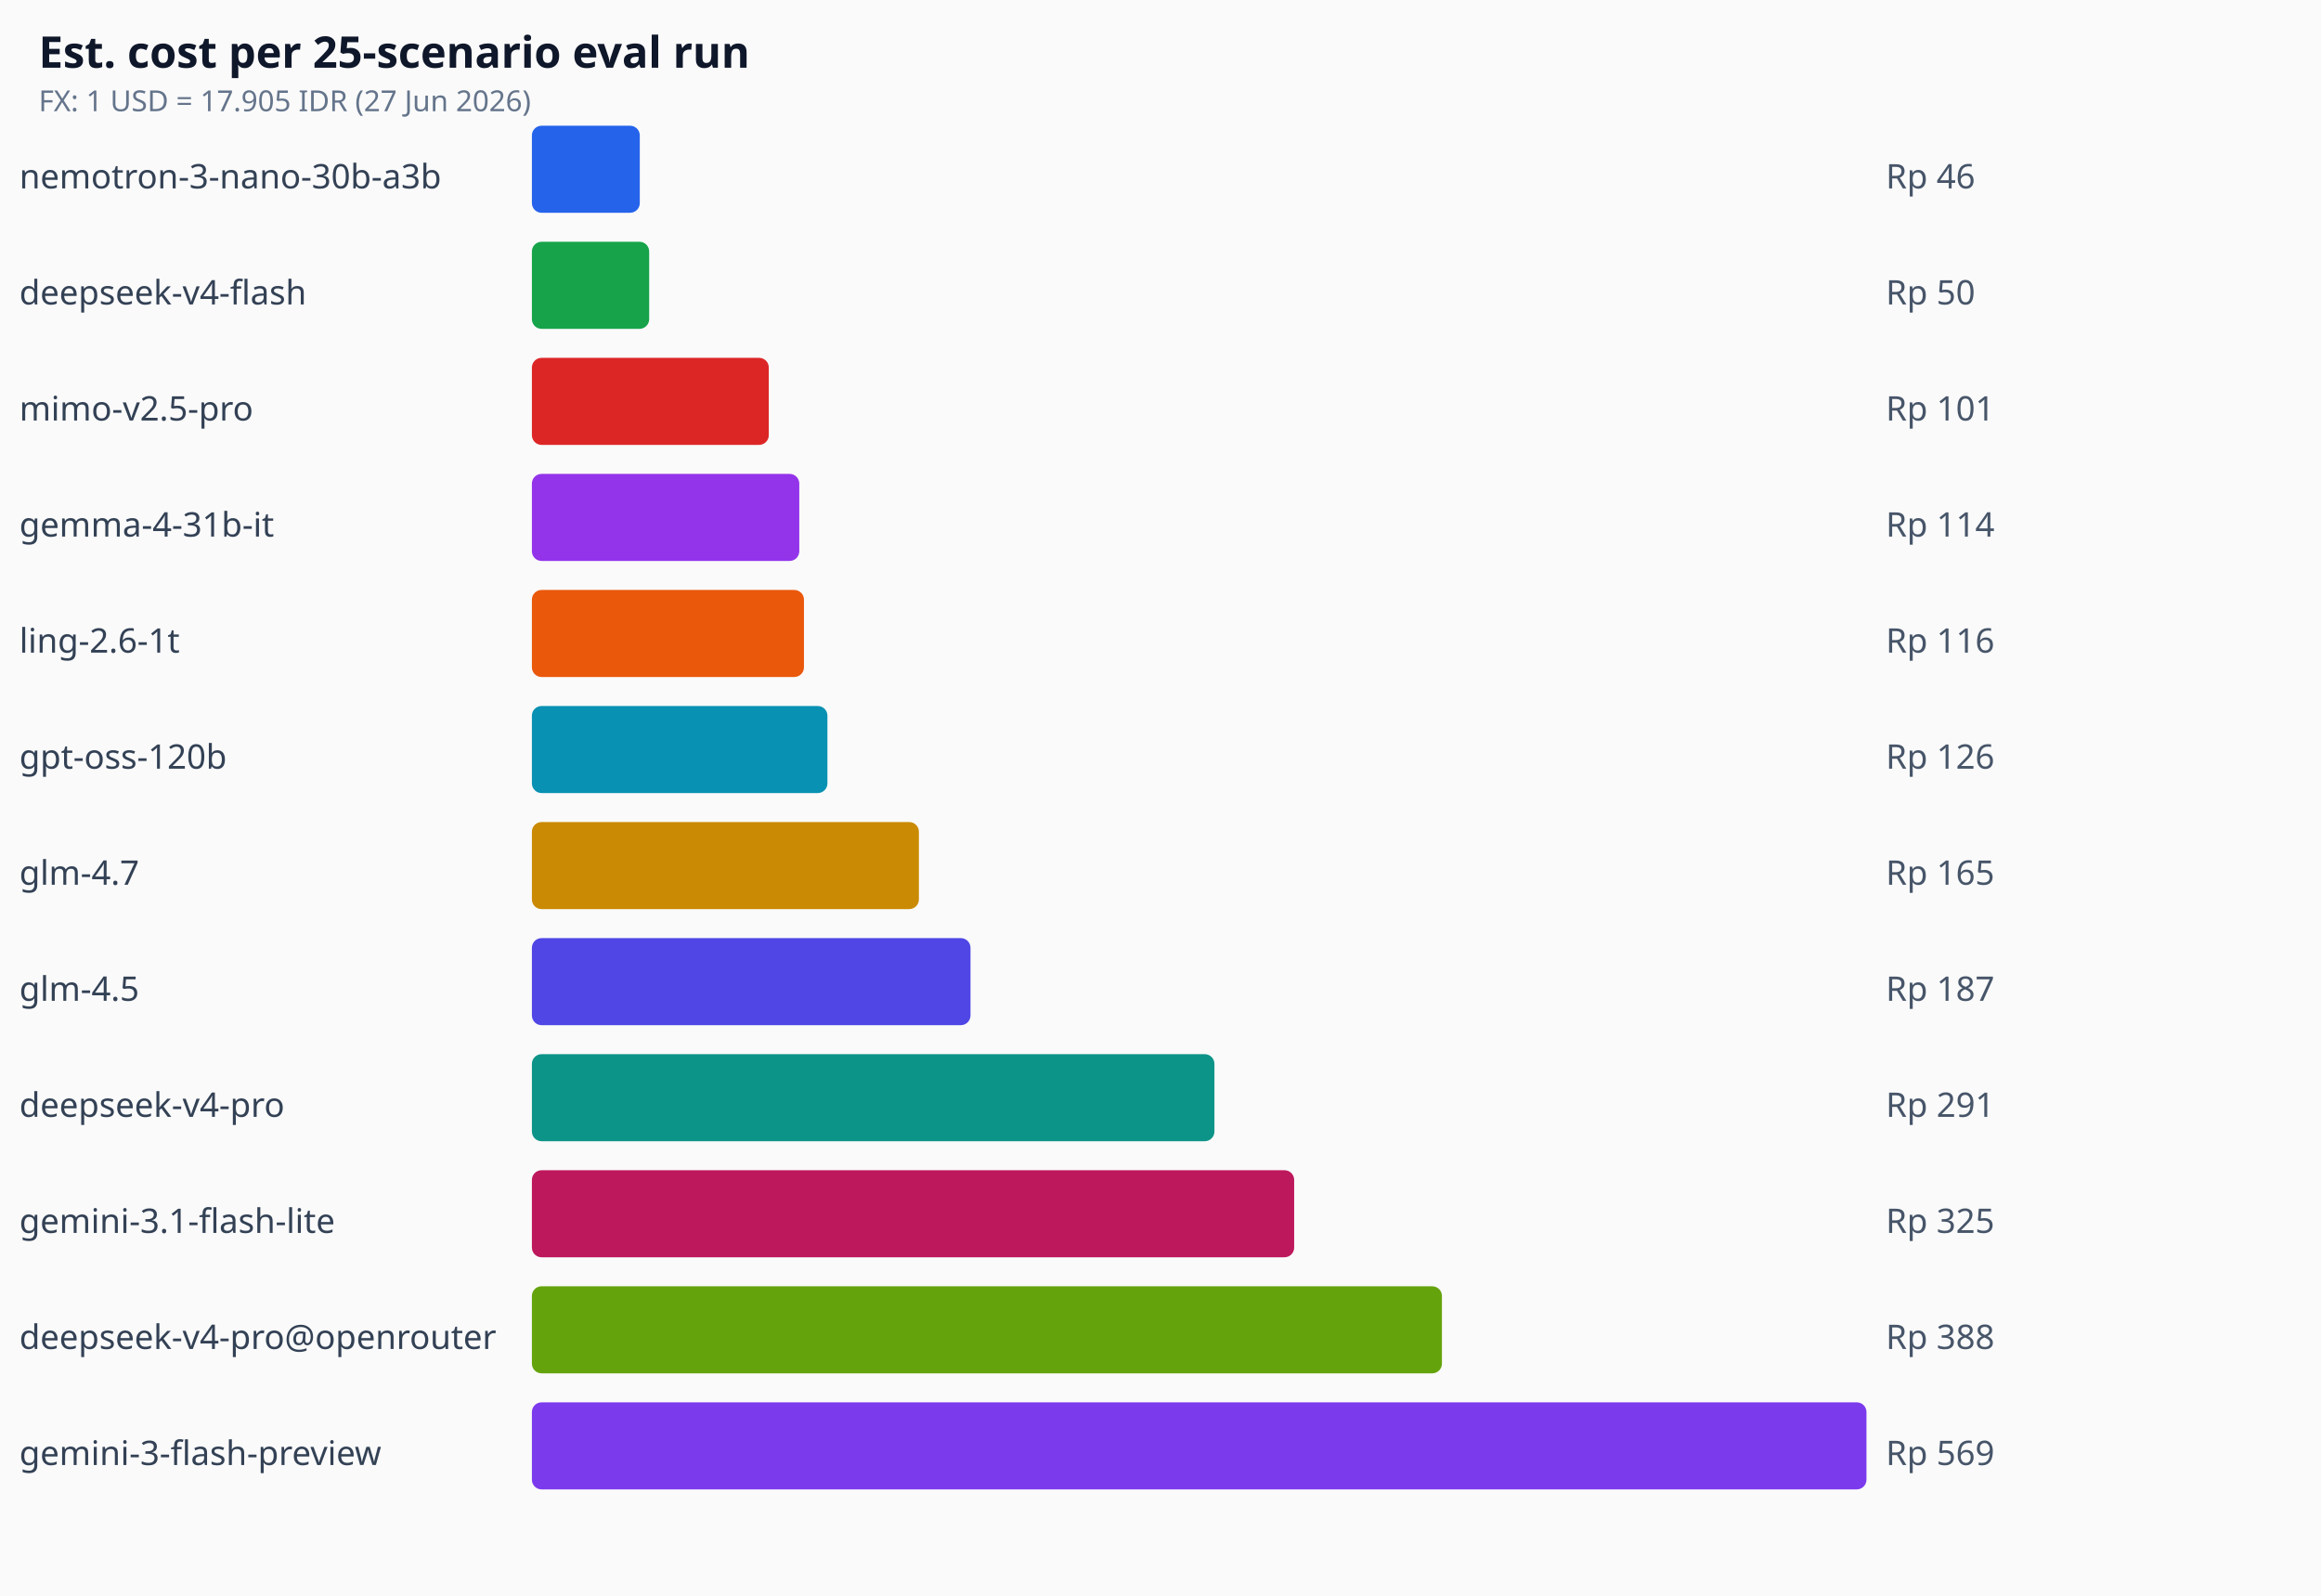
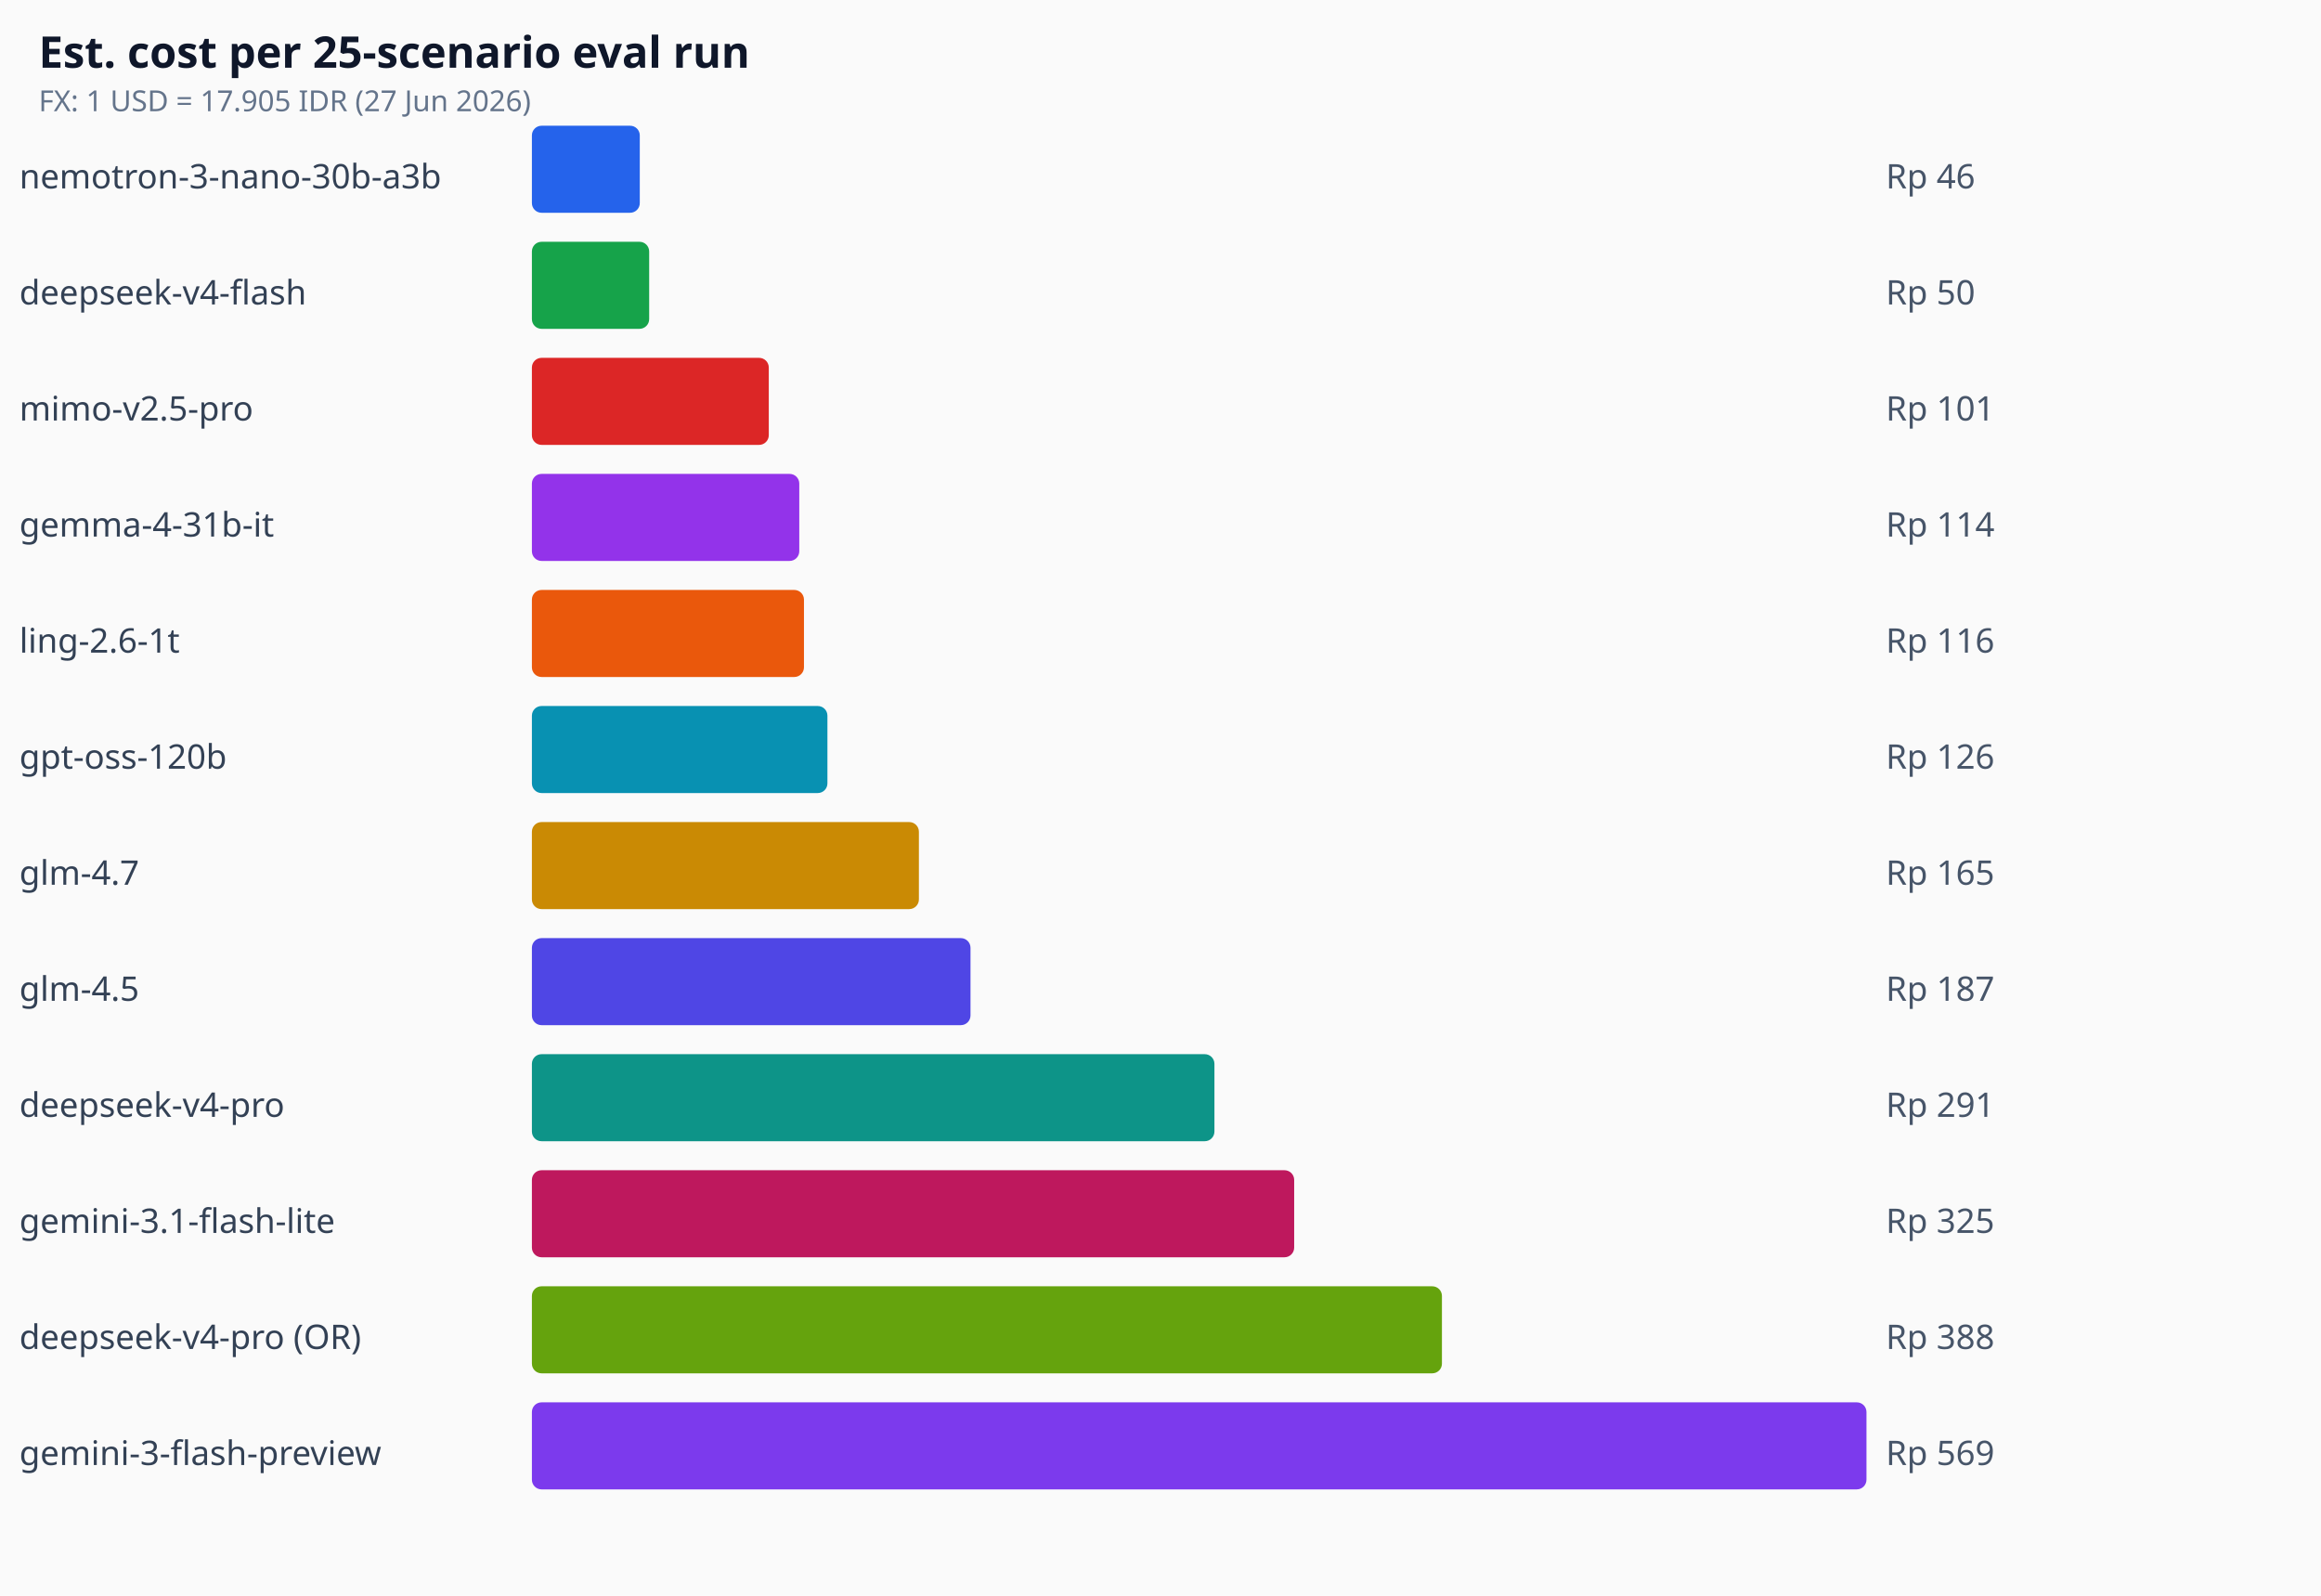
<svg xmlns="http://www.w3.org/2000/svg" viewBox="0 0 960 660" width="960" height="660">
  <style>
    .title { font: 600 18px system-ui, sans-serif; fill: #0f172a; }
    .label { font: 14px system-ui, sans-serif; fill: #334155; }
    .value { font: 14px system-ui, sans-serif; fill: #475569; }
    .sub { font: 12px system-ui, sans-serif; fill: #64748b; }
  </style>
  <rect width="100%" height="100%" fill="#fafafa" />
  <text x="16" y="28" class="title">Est. cost per 25-scenario eval run</text>
  <text x="16" y="46" class="sub">FX: 1 USD = 17.905 IDR (27 Jun 2026)</text>
  <text x="8" y="77.92" class="label">nemotron-3-nano-30b-a3b</text>
  <rect x="220" y="52" width="44.626" height="36" rx="4" fill="#2563eb" />
  <text x="780" y="77.92" class="value">Rp 46</text>
  <text x="8" y="125.92" class="label">deepseek-v4-flash</text>
  <rect x="220" y="100" width="48.506" height="36" rx="4" fill="#16a34a" />
  <text x="780" y="125.92" class="value">Rp 50</text>
  <text x="8" y="173.92" class="label">mimo-v2.5-pro</text>
  <rect x="220" y="148" width="97.982" height="36" rx="4" fill="#dc2626" />
  <text x="780" y="173.92" class="value">Rp 101</text>
  <text x="8" y="221.92" class="label">gemma-4-31b-it</text>
  <rect x="220" y="196" width="110.594" height="36" rx="4" fill="#9333ea" />
  <text x="780" y="221.92" class="value">Rp 114</text>
  <text x="8" y="269.92" class="label">ling-2.6-1t</text>
  <rect x="220" y="244" width="112.534" height="36" rx="4" fill="#ea580c" />
  <text x="780" y="269.92" class="value">Rp 116</text>
  <text x="8" y="317.92" class="label">gpt-oss-120b</text>
  <rect x="220" y="292" width="122.236" height="36" rx="4" fill="#0891b2" />
  <text x="780" y="317.92" class="value">Rp 126</text>
  <text x="8" y="365.92" class="label">glm-4.7</text>
  <rect x="220" y="340" width="160.07" height="36" rx="4" fill="#ca8a04" />
  <text x="780" y="365.92" class="value">Rp 165</text>
  <text x="8" y="413.92" class="label">glm-4.5</text>
  <rect x="220" y="388" width="181.413" height="36" rx="4" fill="#4f46e5" />
  <text x="780" y="413.92" class="value">Rp 187</text>
  <text x="8" y="461.92" class="label">deepseek-v4-pro</text>
  <rect x="220" y="436" width="282.306" height="36" rx="4" fill="#0d9488" />
  <text x="780" y="461.92" class="value">Rp 291</text>
  <text x="8" y="509.92" class="label">gemini-3.1-flash-lite</text>
  <rect x="220" y="484" width="315.29" height="36" rx="4" fill="#be185d" />
  <text x="780" y="509.92" class="value">Rp 325</text>
-   <text x="8" y="557.92" class="label">deepseek-v4-pro@openrouter</text>
+   <text x="8" y="557.92" class="label">deepseek-v4-pro (OR)</text>
  <rect x="220" y="532" width="376.408" height="36" rx="4" fill="#65a30d" />
  <text x="780" y="557.92" class="value">Rp 388</text>
  <text x="8" y="605.92" class="label">gemini-3-flash-preview</text>
  <rect x="220" y="580" width="552" height="36" rx="4" fill="#7c3aed" />
  <text x="780" y="605.92" class="value">Rp 569</text>
</svg>
